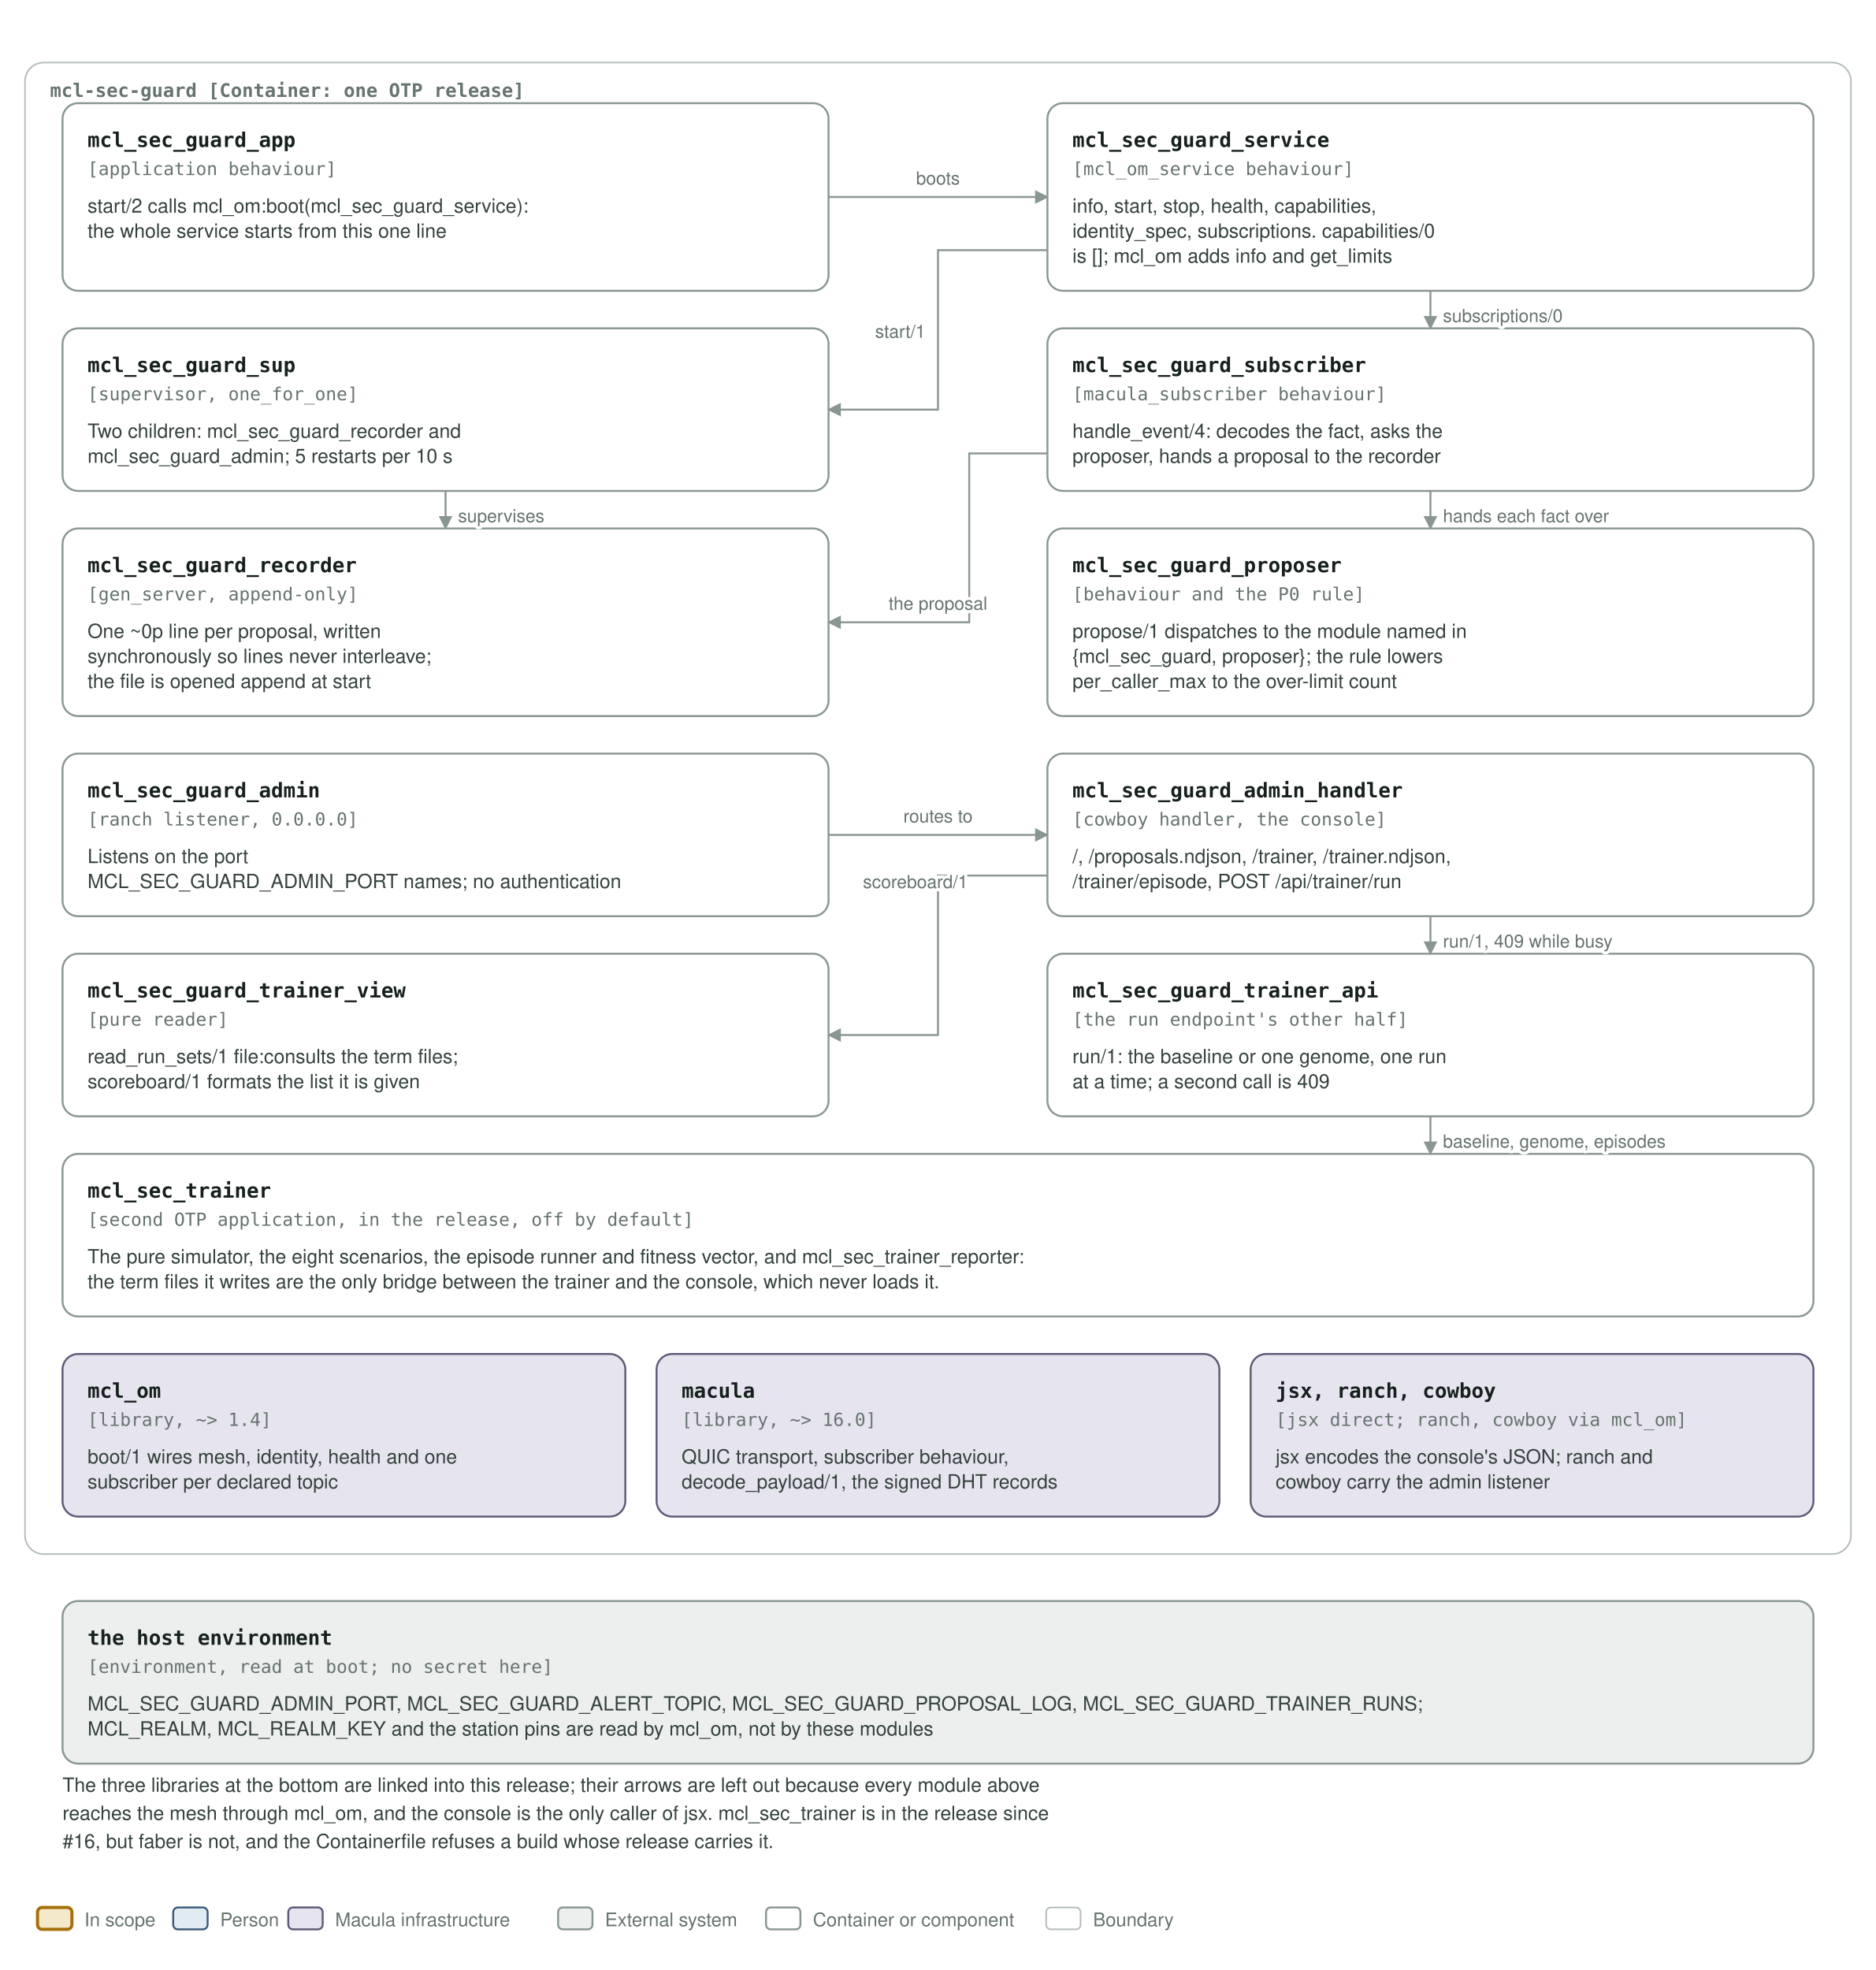
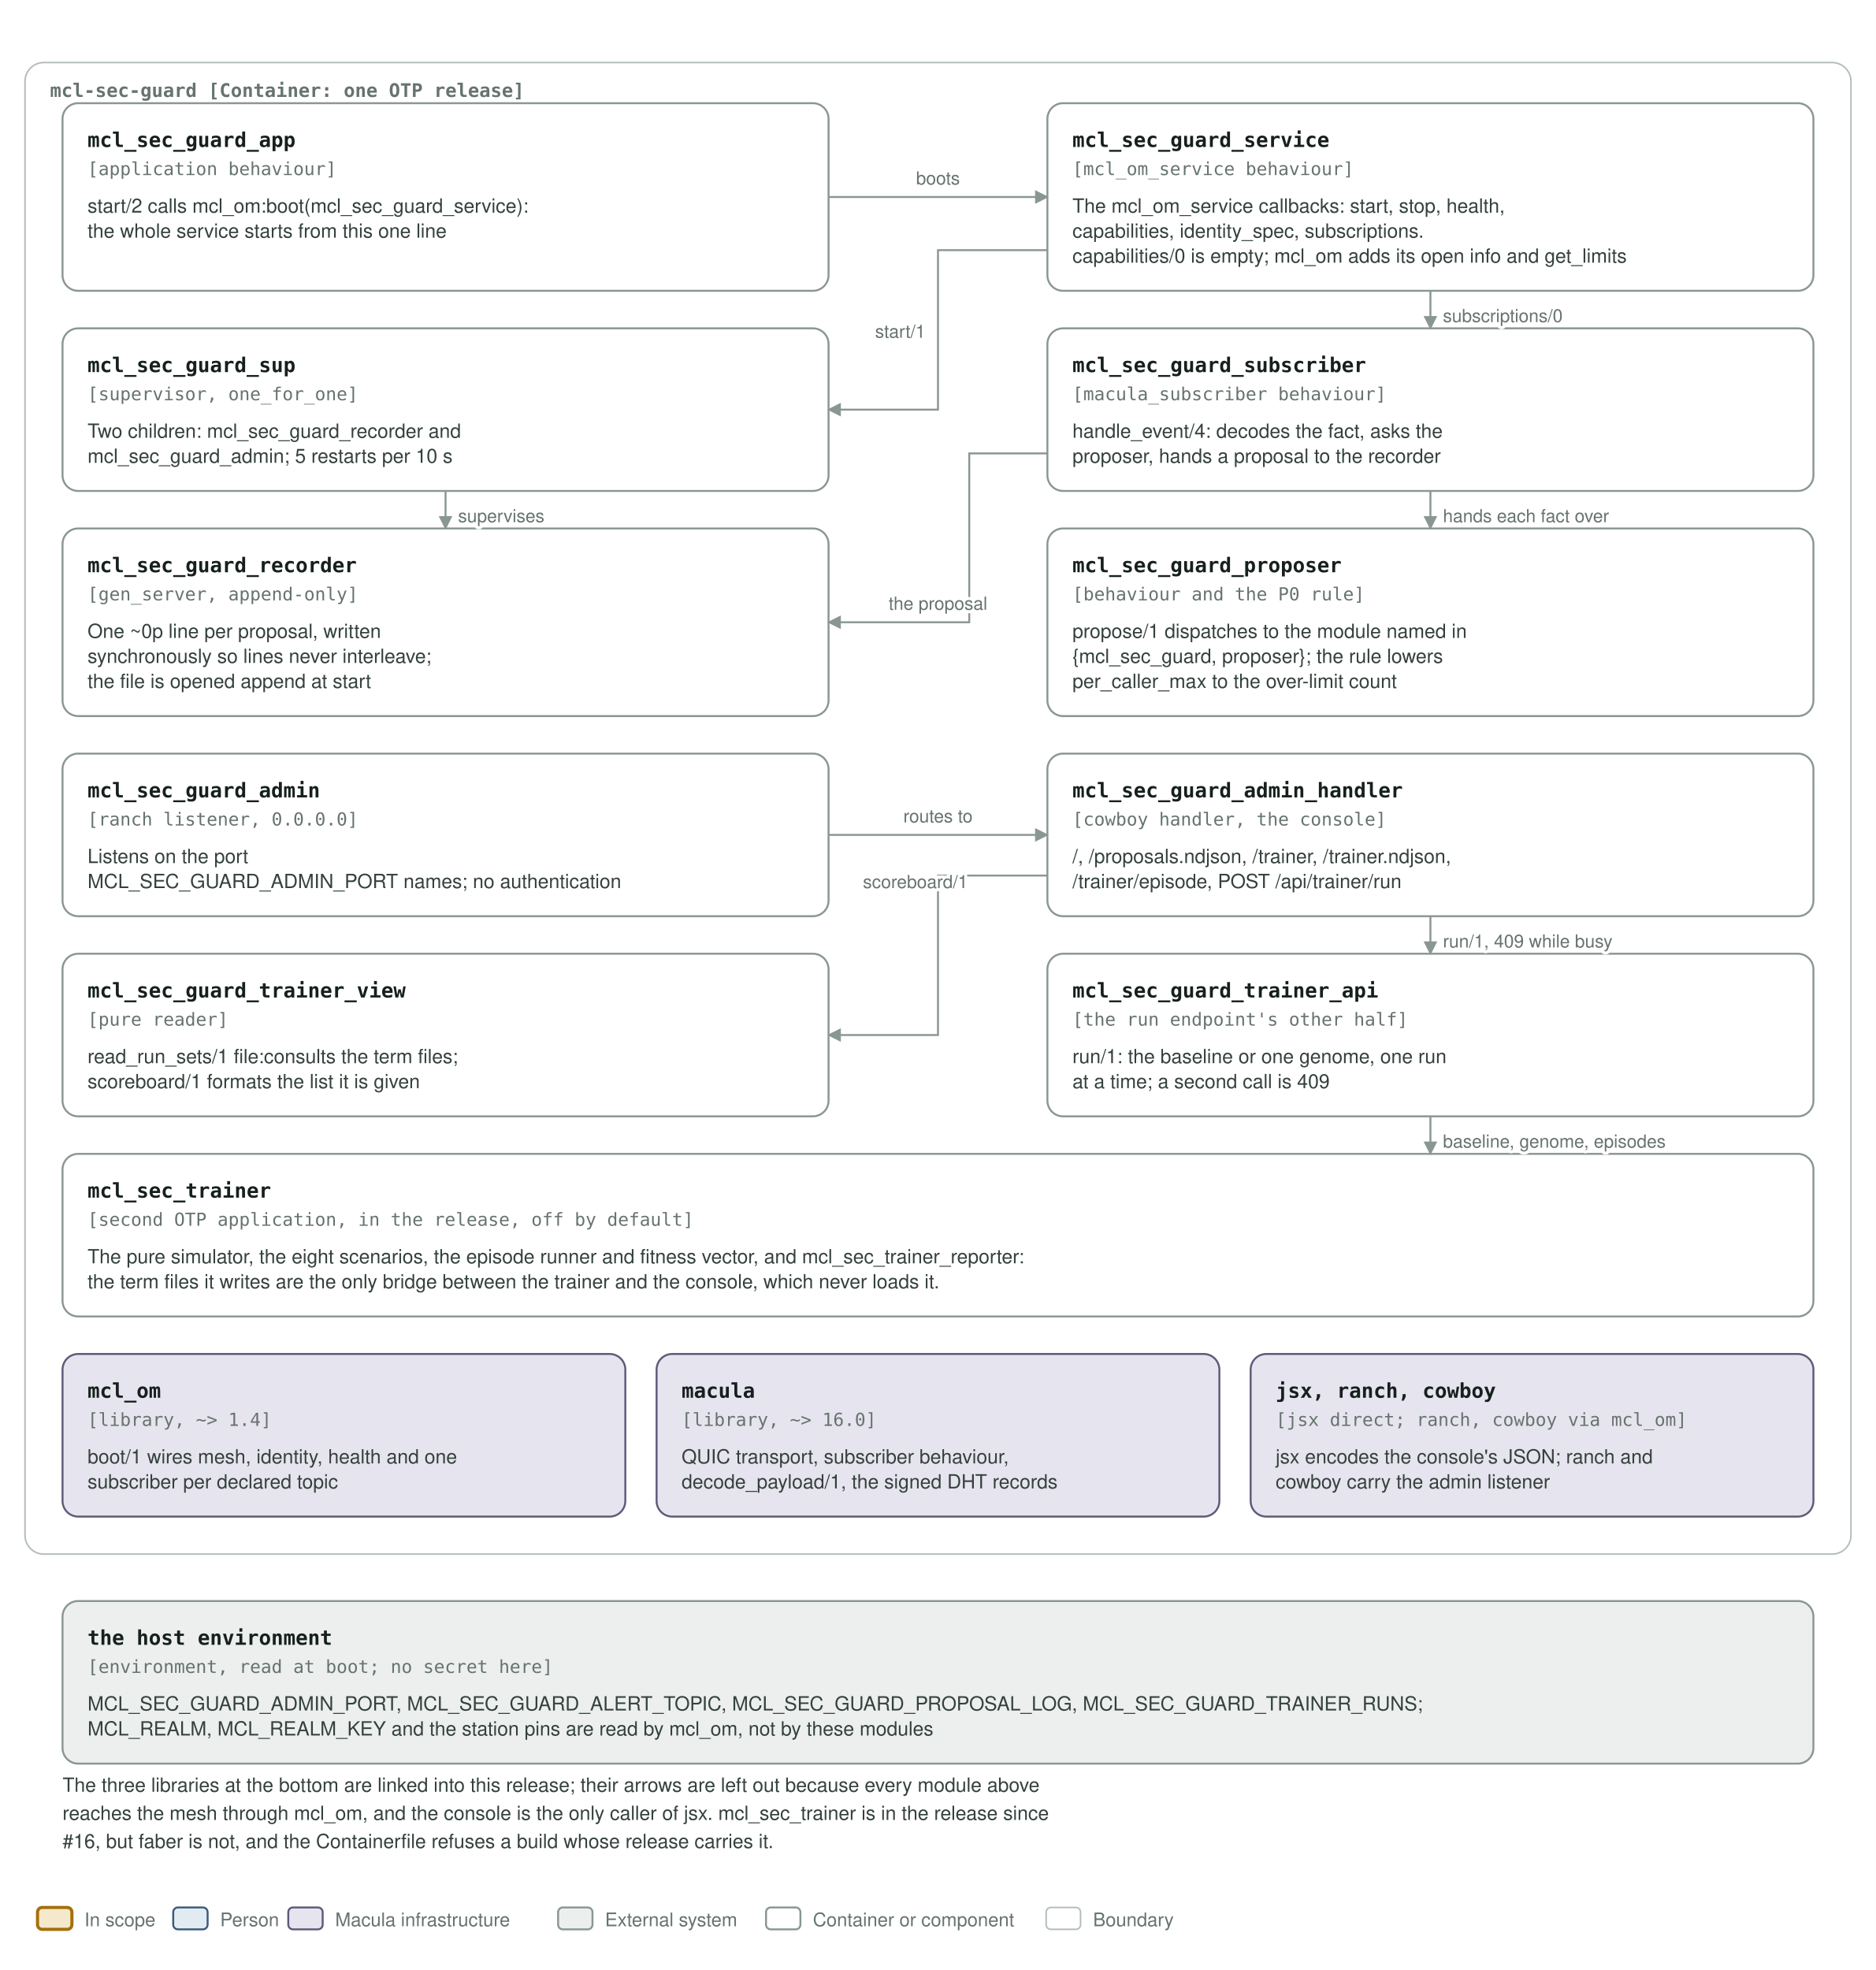
<svg xmlns="http://www.w3.org/2000/svg" viewBox="0 0 1200 1260" role="img" aria-label="mcl-sec-guard components">
  <style>
.t-name { font-family: "Atkinson Hyperlegible", "Segoe UI", system-ui, -apple-system, Helvetica, Arial, sans-serif; font-size: 15px; font-weight: 700; }
.t-desc { font-family: "Atkinson Hyperlegible", "Segoe UI", system-ui, -apple-system, Helvetica, Arial, sans-serif; font-size: 12.5px; }
.t-rel { font-family: "Atkinson Hyperlegible", "Segoe UI", system-ui, -apple-system, Helvetica, Arial, sans-serif; font-size: 11.5px; paint-order: stroke; stroke-width: 4px; stroke-linejoin: round; }
.t-code { font-family: "JetBrains Mono", ui-monospace, Menlo, Consolas, monospace; font-size: 13px; font-weight: 600; }
.t-type { font-family: "JetBrains Mono", ui-monospace, Menlo, Consolas, monospace; font-size: 11.5px; }
.t-bound { font-family: "JetBrains Mono", ui-monospace, Menlo, Consolas, monospace; font-size: 12px; font-weight: 600; }
.t-leg { font-family: "Atkinson Hyperlegible", "Segoe UI", system-ui, -apple-system, Helvetica, Arial, sans-serif; font-size: 12px; }
.edge { fill: none; stroke-width: 1.25; }
.edge-later { fill: none; stroke-width: 1.25; stroke-dasharray: 5 4; }
.bg { fill: #FFFFFF; }
.b-sys { fill: #F5E9CC; stroke: #A56F0A; stroke-width: 2; }
.b-per { fill: #E3EBF2; stroke: #3B5B7A; stroke-width: 1.25; }
.b-mac { fill: #E6E4EE; stroke: #5E5A78; stroke-width: 1.25; }
.b-ext { fill: #ECEFED; stroke: #8A9791; stroke-width: 1.25; }
.b-cmp { fill: #FFFFFF; stroke: #8A9791; stroke-width: 1.25; }
.b-later { fill: none; stroke: #8A9791; stroke-width: 1.25; stroke-dasharray: 5 4; }
.bound { fill: none; stroke: #B3BDB8; stroke-width: 1; }
.head { fill: #3B5B7A; }
.t-name, .t-code { fill: #16201D; }
.t-type, .t-bound, .t-leg { fill: #66736E; }
.t-desc { fill: #34413C; }
.t-rel { fill: #66736E; stroke: #FFFFFF; }
.edge, .edge-later { stroke: #8A9791; }
.arrowhead { fill: #8A9791; }
@media (prefers-color-scheme: dark) {
.bg { fill: #171F1C; }
.b-sys { fill: #3A2E13; stroke: #E3AA3C; }
.b-per { fill: #1D2A36; stroke: #8EB4D8; }
.b-mac { fill: #26243A; stroke: #A9A4C8; }
.b-ext { fill: #1C2421; stroke: #7D8B85; }
.b-cmp { fill: #171F1C; stroke: #7D8B85; }
.b-later { stroke: #7D8B85; }
.bound { stroke: #4A5752; }
.head { fill: #8EB4D8; }
.t-name, .t-code { fill: #E6ECE9; }
.t-type, .t-bound, .t-leg { fill: #93A09A; }
.t-desc { fill: #C3CDC8; }
.t-rel { fill: #93A09A; stroke: #171F1C; }
.edge, .edge-later { stroke: #7D8B85; }
.arrowhead { fill: #7D8B85; }
}
</style>
  <defs>
    <marker id="a" viewBox="0 0 10 10" refX="9" refY="5" markerWidth="7" markerHeight="7" orient="auto-start-reverse">
      <path class="arrowhead" d="M0 0L10 5L0 10z" />
    </marker>
  </defs>
  <rect class="bg" x="0" y="0" width="1200" height="1260" />
  <rect class="bound" x="16" y="40" width="1168" height="954" rx="12" />
  <text class="t-bound" x="32" y="62">mcl-sec-guard [Container: one OTP release]</text>
  <rect class="b-cmp" x="40" y="66" width="490" height="120" rx="10" />
  <text class="t-code" x="56" y="94">mcl_sec_guard_app</text>
  <text class="t-type" x="56" y="112">[application behaviour]</text>
  <text class="t-desc" x="56" y="136">start/2 calls mcl_om:boot(mcl_sec_guard_service):</text>
  <text class="t-desc" x="56" y="152">the whole service starts from this one line</text>
  <rect class="b-cmp" x="670" y="66" width="490" height="120" rx="10" />
  <text class="t-code" x="686" y="94">mcl_sec_guard_service</text>
  <text class="t-type" x="686" y="112">[mcl_om_service behaviour]</text>
-   <text class="t-desc" x="686" y="136">info, start, stop, health, capabilities,</text>
-   <text class="t-desc" x="686" y="152">identity_spec, subscriptions. capabilities/0</text>
-   <text class="t-desc" x="686" y="168">is []; mcl_om adds info and get_limits</text>
+   <text class="t-desc" x="686" y="136">The mcl_om_service callbacks: start, stop, health,</text>
+   <text class="t-desc" x="686" y="152">capabilities, identity_spec, subscriptions.</text>
+   <text class="t-desc" x="686" y="168">capabilities/0 is empty; mcl_om adds its open info and get_limits</text>
  <rect class="b-cmp" x="40" y="210" width="490" height="104" rx="10" />
  <text class="t-code" x="56" y="238">mcl_sec_guard_sup</text>
  <text class="t-type" x="56" y="256">[supervisor, one_for_one]</text>
  <text class="t-desc" x="56" y="280">Two children: mcl_sec_guard_recorder and</text>
  <text class="t-desc" x="56" y="296">mcl_sec_guard_admin; 5 restarts per 10 s</text>
  <rect class="b-cmp" x="670" y="210" width="490" height="104" rx="10" />
  <text class="t-code" x="686" y="238">mcl_sec_guard_subscriber</text>
  <text class="t-type" x="686" y="256">[macula_subscriber behaviour]</text>
  <text class="t-desc" x="686" y="280">handle_event/4: decodes the fact, asks the</text>
  <text class="t-desc" x="686" y="296">proposer, hands a proposal to the recorder</text>
  <rect class="b-cmp" x="40" y="338" width="490" height="120" rx="10" />
  <text class="t-code" x="56" y="366">mcl_sec_guard_recorder</text>
  <text class="t-type" x="56" y="384">[gen_server, append-only]</text>
  <text class="t-desc" x="56" y="408">One ~0p line per proposal, written</text>
  <text class="t-desc" x="56" y="424">synchronously so lines never interleave;</text>
  <text class="t-desc" x="56" y="440">the file is opened append at start</text>
  <rect class="b-cmp" x="670" y="338" width="490" height="120" rx="10" />
  <text class="t-code" x="686" y="366">mcl_sec_guard_proposer</text>
  <text class="t-type" x="686" y="384">[behaviour and the P0 rule]</text>
  <text class="t-desc" x="686" y="408">propose/1 dispatches to the module named in</text>
  <text class="t-desc" x="686" y="424">{mcl_sec_guard, proposer}; the rule lowers</text>
  <text class="t-desc" x="686" y="440">per_caller_max to the over-limit count</text>
  <rect class="b-cmp" x="40" y="482" width="490" height="104" rx="10" />
  <text class="t-code" x="56" y="510">mcl_sec_guard_admin</text>
  <text class="t-type" x="56" y="528">[ranch listener, 0.0.0.0]</text>
  <text class="t-desc" x="56" y="552">Listens on the port</text>
  <text class="t-desc" x="56" y="568">MCL_SEC_GUARD_ADMIN_PORT names; no authentication</text>
  <rect class="b-cmp" x="670" y="482" width="490" height="104" rx="10" />
  <text class="t-code" x="686" y="510">mcl_sec_guard_admin_handler</text>
  <text class="t-type" x="686" y="528">[cowboy handler, the console]</text>
  <text class="t-desc" x="686" y="552">/, /proposals.ndjson, /trainer, /trainer.ndjson,</text>
  <text class="t-desc" x="686" y="568">/trainer/episode, POST /api/trainer/run</text>
  <rect class="b-cmp" x="40" y="610" width="490" height="104" rx="10" />
  <text class="t-code" x="56" y="638">mcl_sec_guard_trainer_view</text>
  <text class="t-type" x="56" y="656">[pure reader]</text>
  <text class="t-desc" x="56" y="680">read_run_sets/1 file:consults the term files;</text>
  <text class="t-desc" x="56" y="696">scoreboard/1 formats the list it is given</text>
  <rect class="b-cmp" x="670" y="610" width="490" height="104" rx="10" />
  <text class="t-code" x="686" y="638">mcl_sec_guard_trainer_api</text>
  <text class="t-type" x="686" y="656">[the run endpoint's other half]</text>
  <text class="t-desc" x="686" y="680">run/1: the baseline or one genome, one run</text>
  <text class="t-desc" x="686" y="696">at a time; a second call is 409</text>
  <rect class="b-cmp" x="40" y="738" width="1120" height="104" rx="10" />
  <text class="t-code" x="56" y="766">mcl_sec_trainer</text>
  <text class="t-type" x="56" y="784">[second OTP application, in the release, off by default]</text>
  <text class="t-desc" x="56" y="808">The pure simulator, the eight scenarios, the episode runner and fitness vector, and mcl_sec_trainer_reporter:</text>
  <text class="t-desc" x="56" y="824">the term files it writes are the only bridge between the trainer and the console, which never loads it.</text>
  <rect class="b-mac" x="40" y="866" width="360" height="104" rx="10" />
  <text class="t-code" x="56" y="894">mcl_om</text>
  <text class="t-type" x="56" y="912">[library, ~&gt; 1.4]</text>
  <text class="t-desc" x="56" y="936">boot/1 wires mesh, identity, health and one</text>
  <text class="t-desc" x="56" y="952">subscriber per declared topic</text>
  <rect class="b-mac" x="420" y="866" width="360" height="104" rx="10" />
  <text class="t-code" x="436" y="894">macula</text>
  <text class="t-type" x="436" y="912">[library, ~&gt; 16.0]</text>
  <text class="t-desc" x="436" y="936">QUIC transport, subscriber behaviour,</text>
  <text class="t-desc" x="436" y="952">decode_payload/1, the signed DHT records</text>
  <rect class="b-mac" x="800" y="866" width="360" height="104" rx="10" />
  <text class="t-code" x="816" y="894">jsx, ranch, cowboy</text>
  <text class="t-type" x="816" y="912">[jsx direct; ranch, cowboy via mcl_om]</text>
  <text class="t-desc" x="816" y="936">jsx encodes the console's JSON; ranch and</text>
  <text class="t-desc" x="816" y="952">cowboy carry the admin listener</text>
  <rect class="b-ext" x="40" y="1024" width="1120" height="104" rx="10" />
  <text class="t-code" x="56" y="1052">the host environment</text>
  <text class="t-type" x="56" y="1070">[environment, read at boot; no secret here]</text>
  <text class="t-desc" x="56" y="1094">MCL_SEC_GUARD_ADMIN_PORT, MCL_SEC_GUARD_ALERT_TOPIC, MCL_SEC_GUARD_PROPOSAL_LOG, MCL_SEC_GUARD_TRAINER_RUNS;</text>
  <text class="t-desc" x="56" y="1110">MCL_REALM, MCL_REALM_KEY and the station pins are read by mcl_om, not by these modules</text>
  <path class="edge" d="M530 126H670" marker-end="url(#a)" />
  <text class="t-rel" x="600" y="118" text-anchor="middle">boots</text>
  <path class="edge" d="M670 160H600V262H530" marker-end="url(#a)" />
  <text class="t-rel" x="592" y="216" text-anchor="end">start/1</text>
  <path class="edge" d="M285 314V338" marker-end="url(#a)" />
  <text class="t-rel" x="293" y="334">supervises</text>
  <path class="edge" d="M915 186V210" marker-end="url(#a)" />
  <text class="t-rel" x="923" y="206">subscriptions/0</text>
  <path class="edge" d="M915 314V338" marker-end="url(#a)" />
  <text class="t-rel" x="923" y="334">hands each fact over</text>
  <path class="edge" d="M670 290H620V398H530" marker-end="url(#a)" />
  <text class="t-rel" x="600" y="390" text-anchor="middle">the proposal</text>
  <path class="edge" d="M530 534H670" marker-end="url(#a)" />
  <text class="t-rel" x="600" y="526" text-anchor="middle">routes to</text>
  <path class="edge" d="M670 560H600V662H530" marker-end="url(#a)" />
  <text class="t-rel" x="552" y="568">scoreboard/1</text>
  <path class="edge" d="M915 586V610" marker-end="url(#a)" />
  <text class="t-rel" x="923" y="606">run/1, 409 while busy</text>
  <path class="edge" d="M915 714V738" marker-end="url(#a)" />
  <text class="t-rel" x="923" y="734">baseline, genome, episodes</text>
  <text class="t-desc" x="40" y="1146">The three libraries at the bottom are linked into this release; their arrows are left out because every module above</text>
  <text class="t-desc" x="40" y="1164">reaches the mesh through mcl_om, and the console is the only caller of jsx. mcl_sec_trainer is in the release since</text>
  <text class="t-desc" x="40" y="1182">#16, but faber is not, and the Containerfile refuses a build whose release carries it.</text>
  <rect class="b-sys" x="24" y="1220" width="22" height="14" rx="3" />
  <text class="t-leg" x="54" y="1232">In scope</text>
  <rect class="b-per" x="110.8" y="1220" width="22" height="14" rx="3" />
  <text class="t-leg" x="140.8" y="1232">Person</text>
  <rect class="b-mac" x="184.4" y="1220" width="22" height="14" rx="3" />
  <text class="t-leg" x="214.4" y="1232">Macula infrastructure</text>
  <rect class="b-ext" x="357.0" y="1220" width="22" height="14" rx="3" />
  <text class="t-leg" x="387.0" y="1232">External system</text>
  <rect class="b-cmp" x="490.0" y="1220" width="22" height="14" rx="3" />
  <text class="t-leg" x="520.0" y="1232">Container or component</text>
  <rect class="bound" x="669.2" y="1220" width="22" height="14" rx="3" />
  <text class="t-leg" x="699.2" y="1232">Boundary</text>
</svg>
